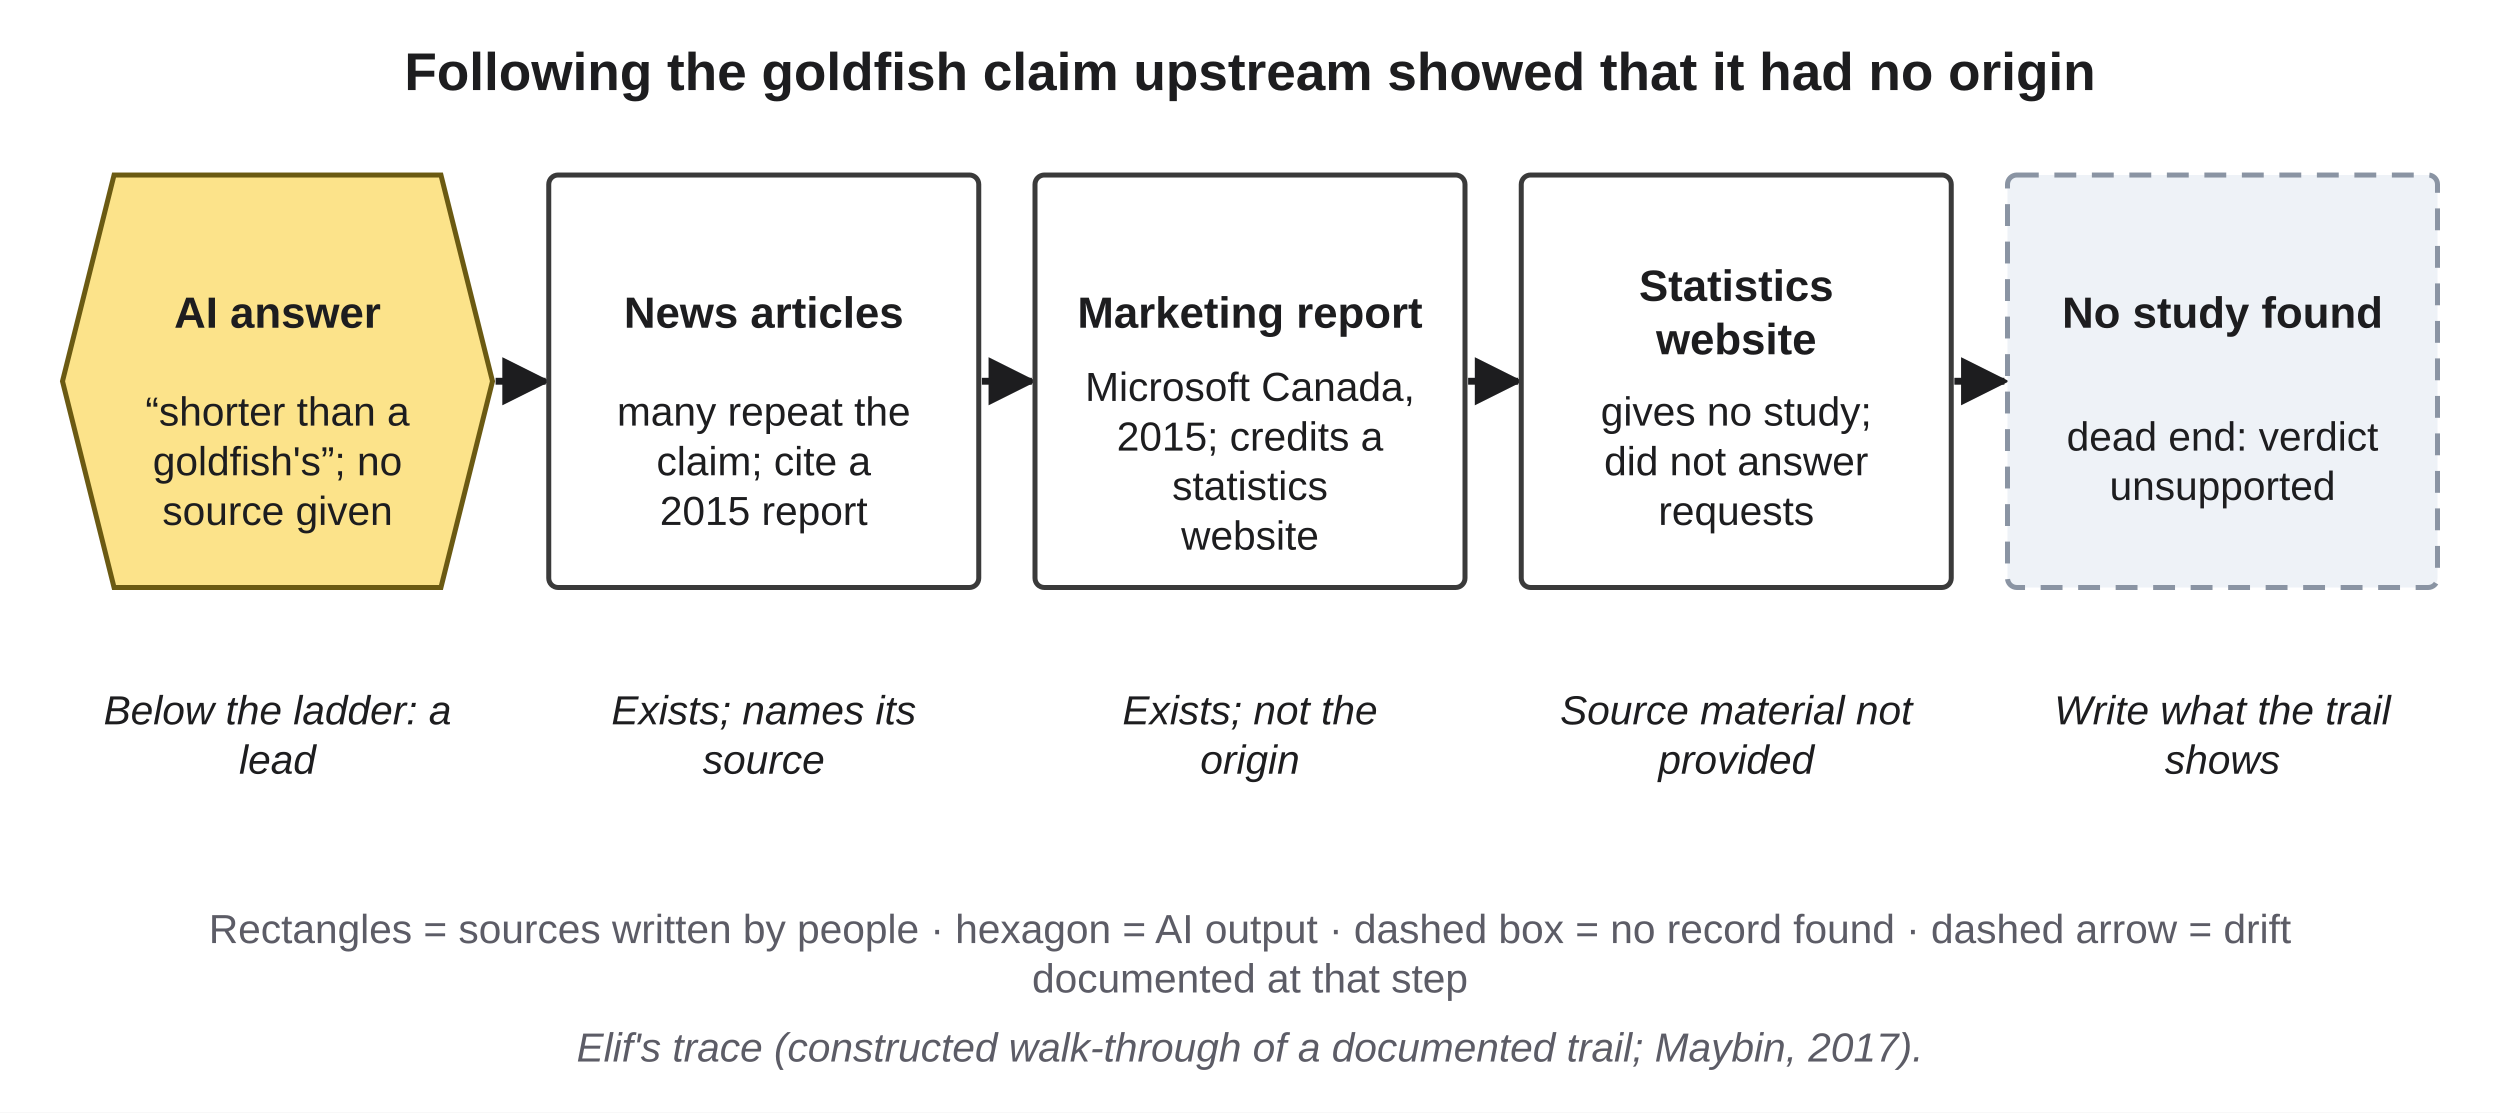
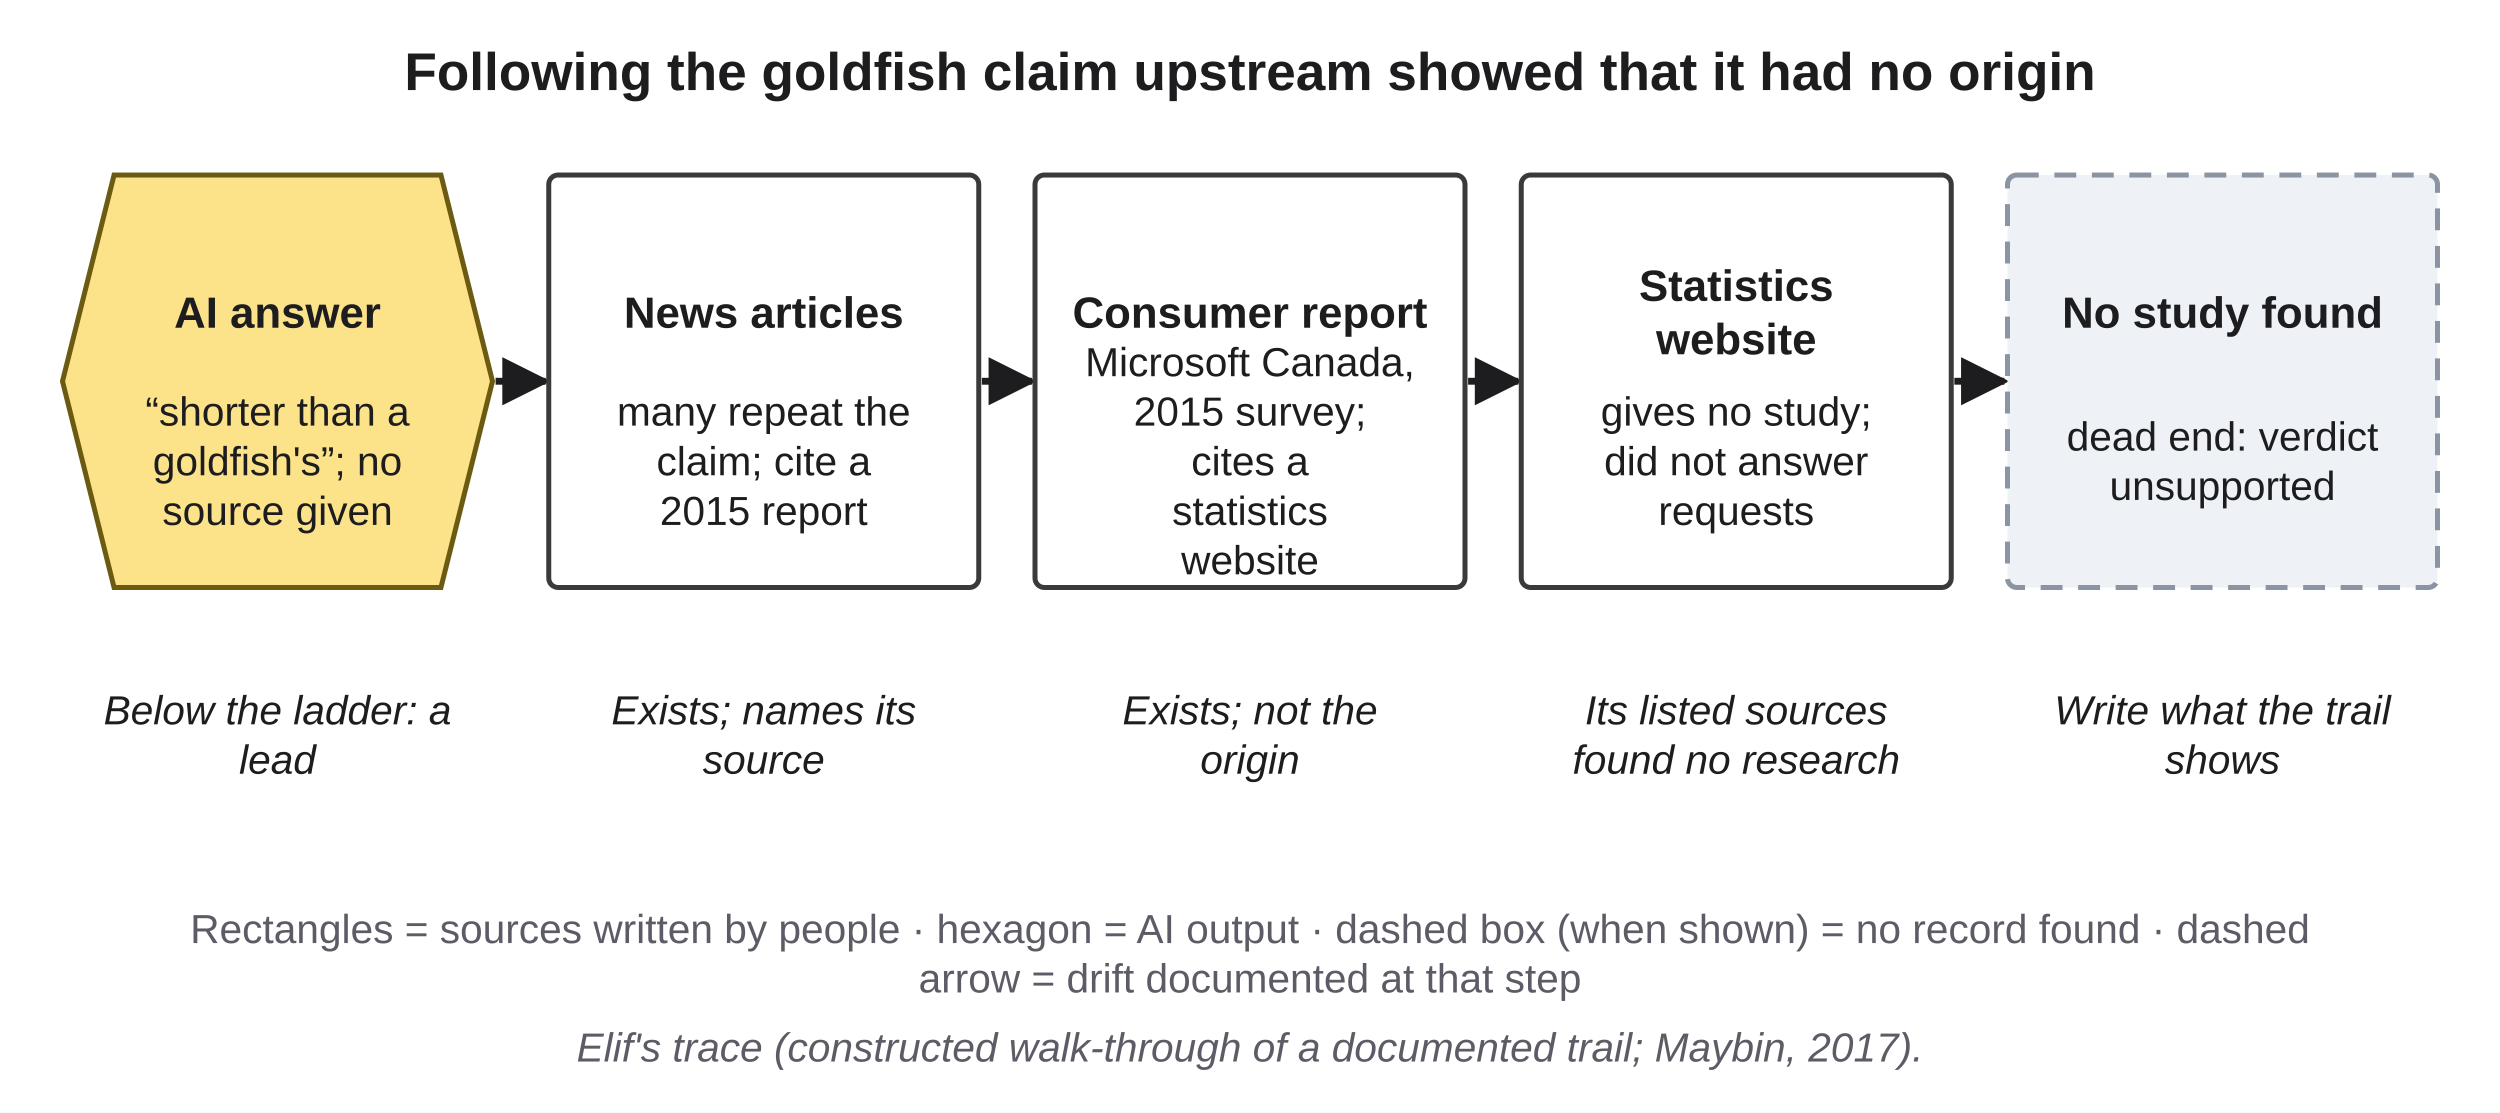
<svg xmlns="http://www.w3.org/2000/svg" viewBox="0 0 800 356" width="800" height="356" role="img" font-family="'Source Sans 3', 'Source Sans Pro', 'Helvetica Neue', Arial, sans-serif">
  <defs>
    <marker id="arrow-color" viewBox="0 0 10 10" refX="9" refY="5" markerWidth="7" markerHeight="7" orient="auto-start-reverse">
      <path d="M0,0 L10,5 L0,10 z" fill="#1D1D1F" />
    </marker>
    <pattern id="hatch" patternUnits="userSpaceOnUse" width="8" height="8" patternTransform="rotate(45)">
      <rect width="8" height="8" fill="#FFFFFF" />
      <line x1="0" y1="0" x2="0" y2="8" stroke="#9A9A9A" stroke-width="1.3" />
    </pattern>
    <pattern id="dots" patternUnits="userSpaceOnUse" width="7" height="7">
      <rect width="7" height="7" fill="#FFFFFF" />
      <circle cx="3.5" cy="3.5" r="1.2" fill="#000" />
    </pattern>
  </defs>
  <rect width="800" height="356" fill="#FFFFFF" />
  <text x="400.0" y="24.0" font-size="17" font-weight="700" text-anchor="middle" dominant-baseline="middle" fill="#1D1D1F" style="">Following the goldfish claim upstream showed that it had no origin</text>
  <polygon points="36.5,56.0 141.1,56.0 157.6,122.0 141.1,188.0 36.5,188.0 20.0,122.0" fill="#FCE38A" stroke="#6B5A12" stroke-width="1.6" />
  <text x="88.8" y="100.9" font-size="14" font-weight="600" text-anchor="middle" dominant-baseline="middle" fill="#1D1D1F" style="">AI answer</text>
  <text x="88.8" y="132.5" font-size="13" font-weight="normal" text-anchor="middle" dominant-baseline="middle" fill="#1D1D1F" style="">“shorter than a</text>
  <text x="88.8" y="148.4" font-size="13" font-weight="normal" text-anchor="middle" dominant-baseline="middle" fill="#1D1D1F" style="">goldfish's”; no</text>
  <text x="88.8" y="164.3" font-size="13" font-weight="normal" text-anchor="middle" dominant-baseline="middle" fill="#1D1D1F" style="">source given</text>
  <path d="M158.6,122.0 L174.6,122.0" fill="none" stroke="#1D1D1F" stroke-width="2.2" marker-end="url(#arrow-color)" />
  <text x="88.8" y="228.1" font-size="13" font-weight="normal" text-anchor="middle" dominant-baseline="middle" fill="#1D1D1F" style="font-style:italic;">Below the ladder: a</text>
  <text x="88.8" y="243.9" font-size="13" font-weight="normal" text-anchor="middle" dominant-baseline="middle" fill="#1D1D1F" style="font-style:italic;">lead</text>
  <rect x="175.6" y="56" width="137.6" height="132" rx="3" fill="#FFFFFF" stroke="#3A3A3A" stroke-width="1.6" />
  <text x="244.4" y="100.9" font-size="14" font-weight="600" text-anchor="middle" dominant-baseline="middle" fill="#1D1D1F" style="">News articles</text>
  <text x="244.4" y="132.5" font-size="13" font-weight="normal" text-anchor="middle" dominant-baseline="middle" fill="#1D1D1F" style="">many repeat the</text>
  <text x="244.4" y="148.4" font-size="13" font-weight="normal" text-anchor="middle" dominant-baseline="middle" fill="#1D1D1F" style="">claim; cite a</text>
  <text x="244.4" y="164.3" font-size="13" font-weight="normal" text-anchor="middle" dominant-baseline="middle" fill="#1D1D1F" style="">2015 report</text>
  <path d="M314.2,122.0 L330.2,122.0" fill="none" stroke="#1D1D1F" stroke-width="2.2" marker-end="url(#arrow-color)" />
  <text x="244.4" y="228.1" font-size="13" font-weight="normal" text-anchor="middle" dominant-baseline="middle" fill="#1D1D1F" style="font-style:italic;">Exists; names its</text>
  <text x="244.4" y="243.9" font-size="13" font-weight="normal" text-anchor="middle" dominant-baseline="middle" fill="#1D1D1F" style="font-style:italic;">source</text>
  <rect x="331.2" y="56" width="137.6" height="132" rx="3" fill="#FFFFFF" stroke="#3A3A3A" stroke-width="1.6" />
-   <text x="400.0" y="100.9" font-size="14" font-weight="600" text-anchor="middle" dominant-baseline="middle" fill="#1D1D1F" style="">Marketing report</text>
-   <text x="400.0" y="124.6" font-size="13" font-weight="normal" text-anchor="middle" dominant-baseline="middle" fill="#1D1D1F" style="">Microsoft Canada,</text>
-   <text x="400.0" y="140.5" font-size="13" font-weight="normal" text-anchor="middle" dominant-baseline="middle" fill="#1D1D1F" style="">2015; credits a</text>
-   <text x="400.0" y="156.3" font-size="13" font-weight="normal" text-anchor="middle" dominant-baseline="middle" fill="#1D1D1F" style="">statistics</text>
-   <text x="400.0" y="172.2" font-size="13" font-weight="normal" text-anchor="middle" dominant-baseline="middle" fill="#1D1D1F" style="">website</text>
+   <text x="400.0" y="100.9" font-size="14" font-weight="600" text-anchor="middle" dominant-baseline="middle" fill="#1D1D1F" style="">Consumer report</text>
+   <text x="400.0" y="116.7" font-size="13" font-weight="normal" text-anchor="middle" dominant-baseline="middle" fill="#1D1D1F" style="">Microsoft Canada,</text>
+   <text x="400.0" y="132.5" font-size="13" font-weight="normal" text-anchor="middle" dominant-baseline="middle" fill="#1D1D1F" style="">2015 survey;</text>
+   <text x="400.0" y="148.4" font-size="13" font-weight="normal" text-anchor="middle" dominant-baseline="middle" fill="#1D1D1F" style="">cites a</text>
+   <text x="400.0" y="164.3" font-size="13" font-weight="normal" text-anchor="middle" dominant-baseline="middle" fill="#1D1D1F" style="">statistics</text>
+   <text x="400.0" y="180.1" font-size="13" font-weight="normal" text-anchor="middle" dominant-baseline="middle" fill="#1D1D1F" style="">website</text>
  <path d="M469.8,122.0 L485.8,122.0" fill="none" stroke="#1D1D1F" stroke-width="2.2" marker-end="url(#arrow-color)" />
  <text x="400.0" y="228.1" font-size="13" font-weight="normal" text-anchor="middle" dominant-baseline="middle" fill="#1D1D1F" style="font-style:italic;">Exists; not the</text>
  <text x="400.0" y="243.9" font-size="13" font-weight="normal" text-anchor="middle" dominant-baseline="middle" fill="#1D1D1F" style="font-style:italic;">origin</text>
  <rect x="486.8" y="56" width="137.6" height="132" rx="3" fill="#FFFFFF" stroke="#3A3A3A" stroke-width="1.6" />
  <text x="555.6" y="92.3" font-size="14" font-weight="600" text-anchor="middle" dominant-baseline="middle" fill="#1D1D1F" style="">Statistics</text>
  <text x="555.6" y="109.4" font-size="14" font-weight="600" text-anchor="middle" dominant-baseline="middle" fill="#1D1D1F" style="">website</text>
  <text x="555.6" y="132.5" font-size="13" font-weight="normal" text-anchor="middle" dominant-baseline="middle" fill="#1D1D1F" style="">gives no study;</text>
  <text x="555.6" y="148.4" font-size="13" font-weight="normal" text-anchor="middle" dominant-baseline="middle" fill="#1D1D1F" style="">did not answer</text>
  <text x="555.6" y="164.3" font-size="13" font-weight="normal" text-anchor="middle" dominant-baseline="middle" fill="#1D1D1F" style="">requests</text>
  <path d="M625.4,122.0 L641.4,122.0" fill="none" stroke="#1D1D1F" stroke-width="2.2" marker-end="url(#arrow-color)" />
-   <text x="555.6" y="228.1" font-size="13" font-weight="normal" text-anchor="middle" dominant-baseline="middle" fill="#1D1D1F" style="font-style:italic;">Source material not</text>
-   <text x="555.6" y="243.9" font-size="13" font-weight="normal" text-anchor="middle" dominant-baseline="middle" fill="#1D1D1F" style="font-style:italic;">provided</text>
+   <text x="555.6" y="228.1" font-size="13" font-weight="normal" text-anchor="middle" dominant-baseline="middle" fill="#1D1D1F" style="font-style:italic;">Its listed sources</text>
+   <text x="555.6" y="243.9" font-size="13" font-weight="normal" text-anchor="middle" dominant-baseline="middle" fill="#1D1D1F" style="font-style:italic;">found no research</text>
  <rect x="642.4" y="56" width="137.6" height="132" rx="3" fill="#EEF2F7" stroke="#8A94A3" stroke-width="1.6" stroke-dasharray="7 5" />
  <text x="711.2" y="100.9" font-size="14" font-weight="600" text-anchor="middle" dominant-baseline="middle" fill="#1D1D1F" style="">No study found</text>
  <text x="711.2" y="140.5" font-size="13" font-weight="normal" text-anchor="middle" dominant-baseline="middle" fill="#1D1D1F" style="">dead end: verdict</text>
  <text x="711.2" y="156.3" font-size="13" font-weight="normal" text-anchor="middle" dominant-baseline="middle" fill="#1D1D1F" style="">unsupported</text>
  <text x="711.2" y="228.1" font-size="13" font-weight="normal" text-anchor="middle" dominant-baseline="middle" fill="#1D1D1F" style="font-style:italic;">Write what the trail</text>
  <text x="711.2" y="243.9" font-size="13" font-weight="normal" text-anchor="middle" dominant-baseline="middle" fill="#1D1D1F" style="font-style:italic;">shows</text>
-   <text x="400.0" y="298.1" font-size="13" font-weight="normal" text-anchor="middle" dominant-baseline="middle" fill="#5C5C66" style="">Rectangles = sources written by people · hexagon = AI output · dashed box = no record found · dashed arrow = drift</text>
-   <text x="400.0" y="313.9" font-size="13" font-weight="normal" text-anchor="middle" dominant-baseline="middle" fill="#5C5C66" style="">documented at that step</text>
+   <text x="400.0" y="298.1" font-size="13" font-weight="normal" text-anchor="middle" dominant-baseline="middle" fill="#5C5C66" style="">Rectangles = sources written by people · hexagon = AI output · dashed box (when shown) = no record found · dashed</text>
+   <text x="400.0" y="313.9" font-size="13" font-weight="normal" text-anchor="middle" dominant-baseline="middle" fill="#5C5C66" style="">arrow = drift documented at that step</text>
  <text x="400.0" y="336.0" font-size="13" font-weight="normal" text-anchor="middle" dominant-baseline="middle" fill="#5C5C66" style="font-style:italic;">Elif's trace (constructed walk-through of a documented trail; Maybin, 2017).</text>
</svg>
